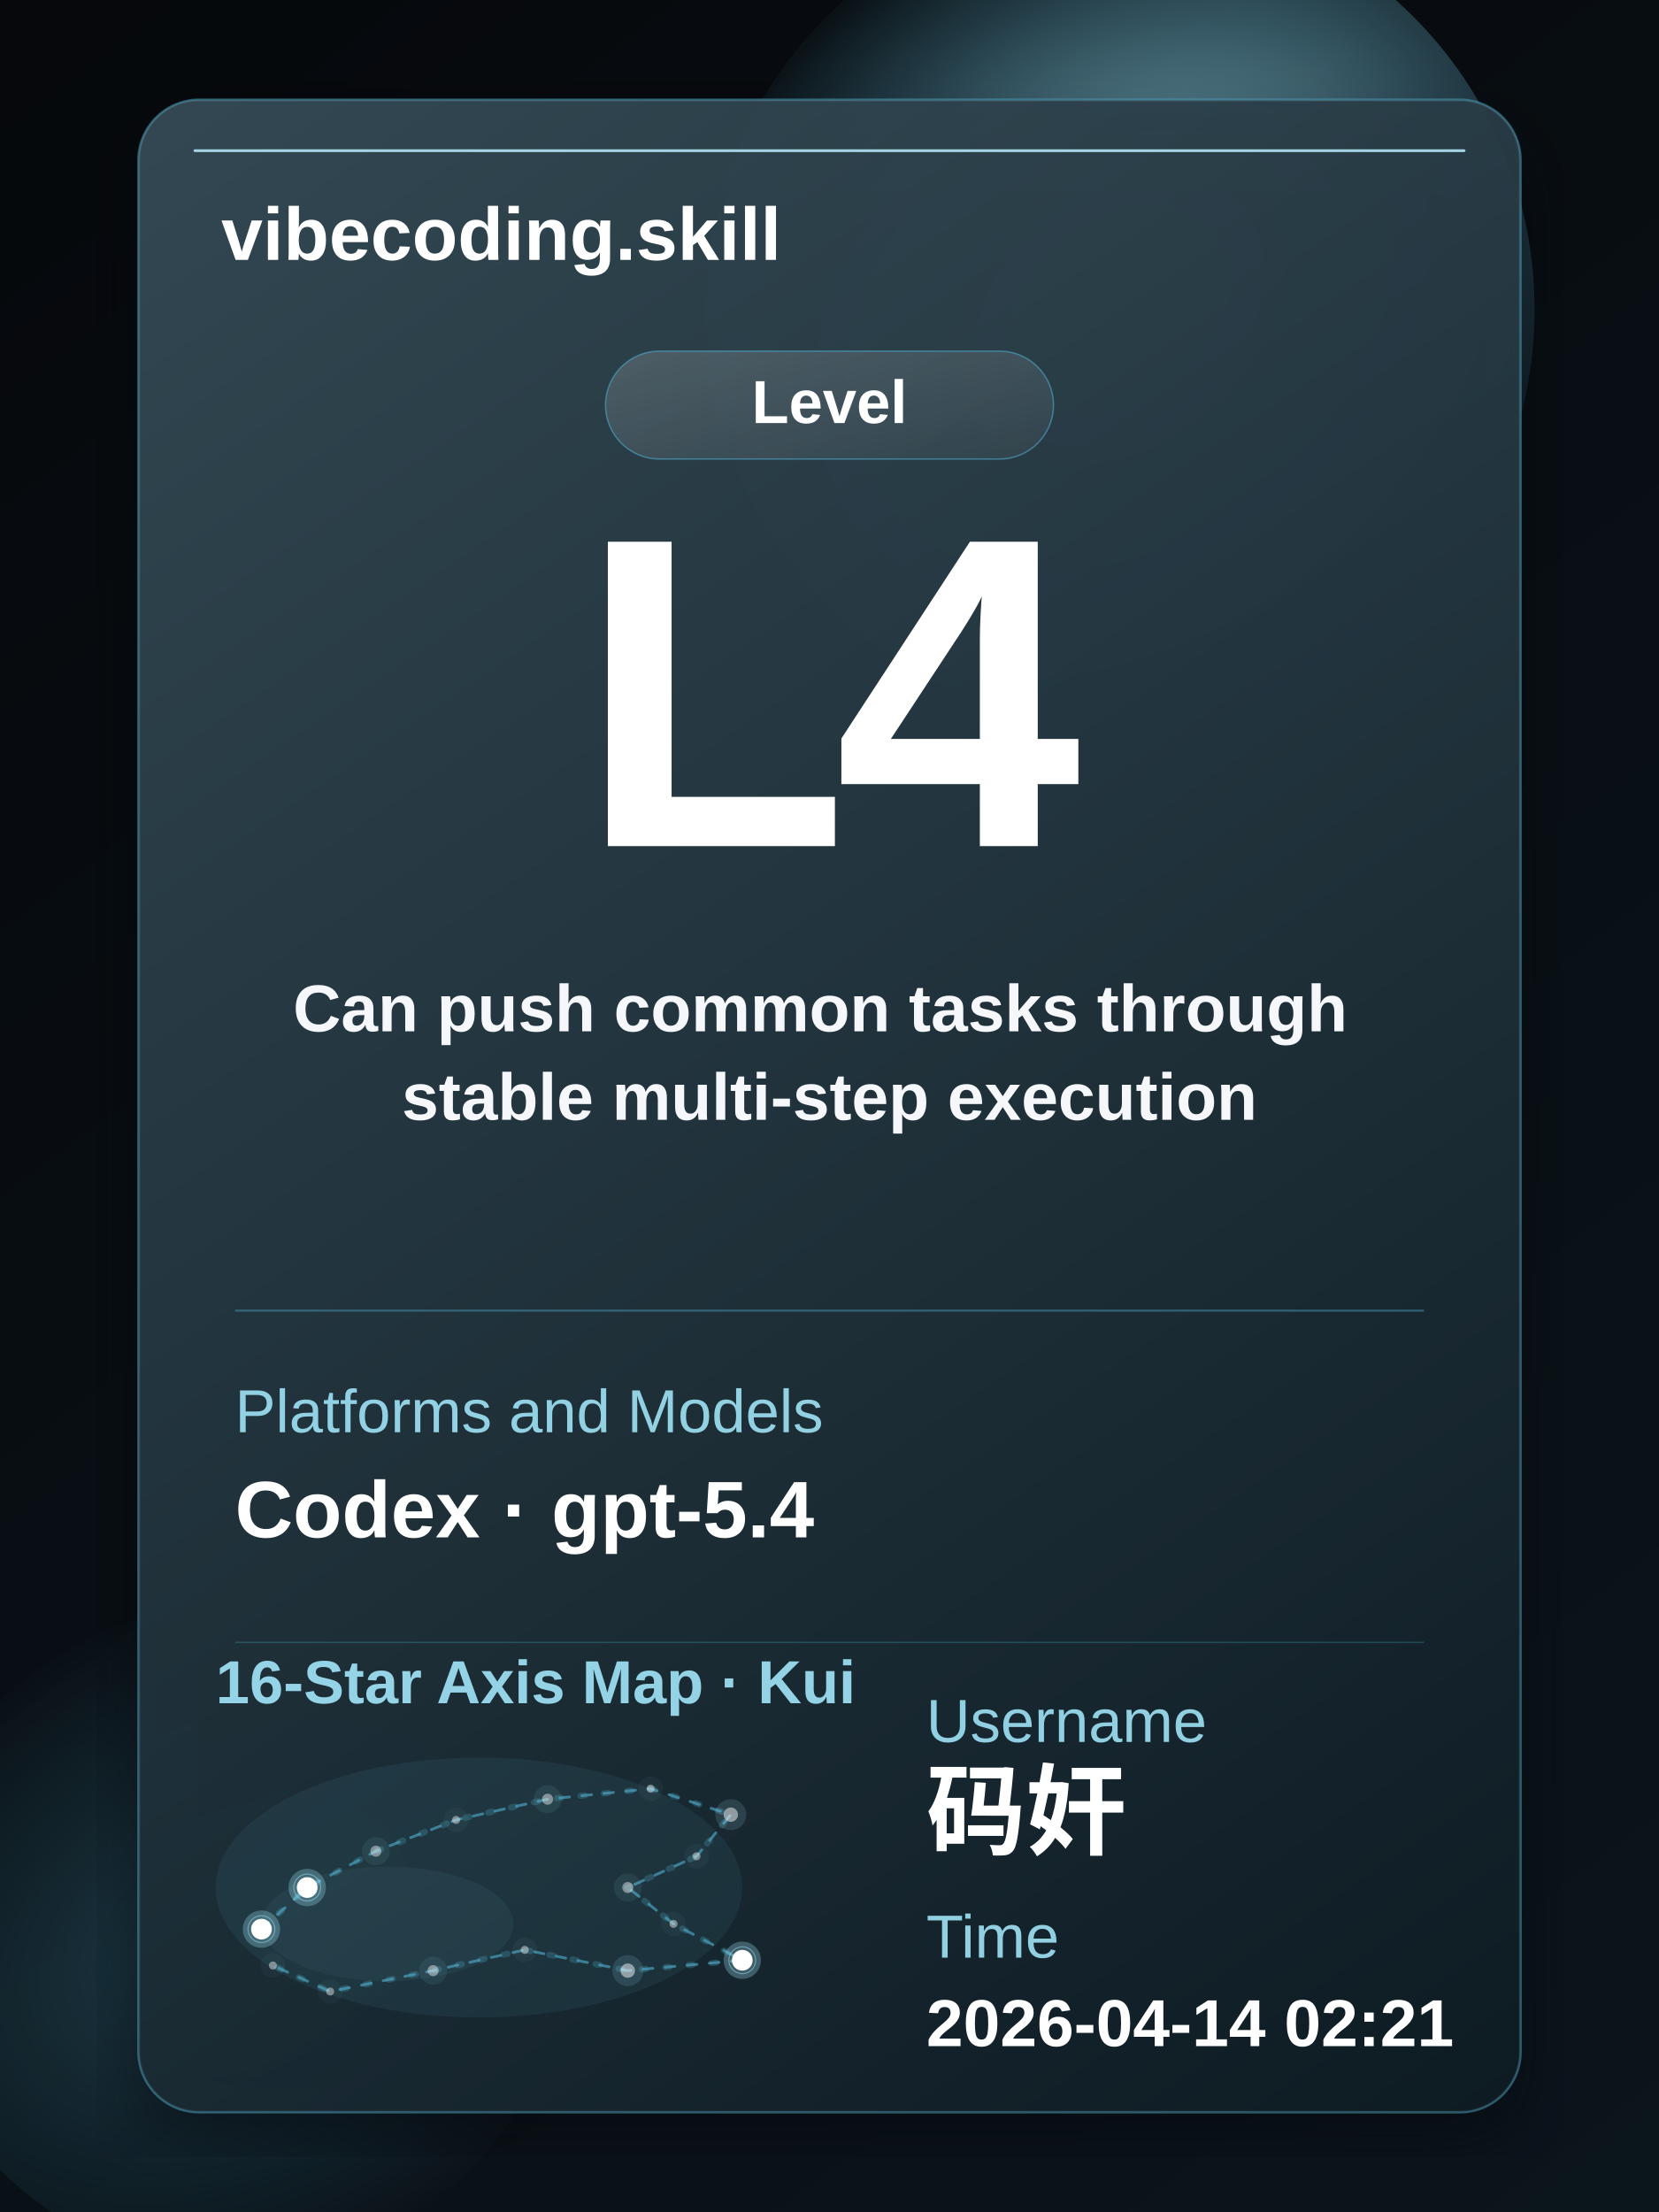
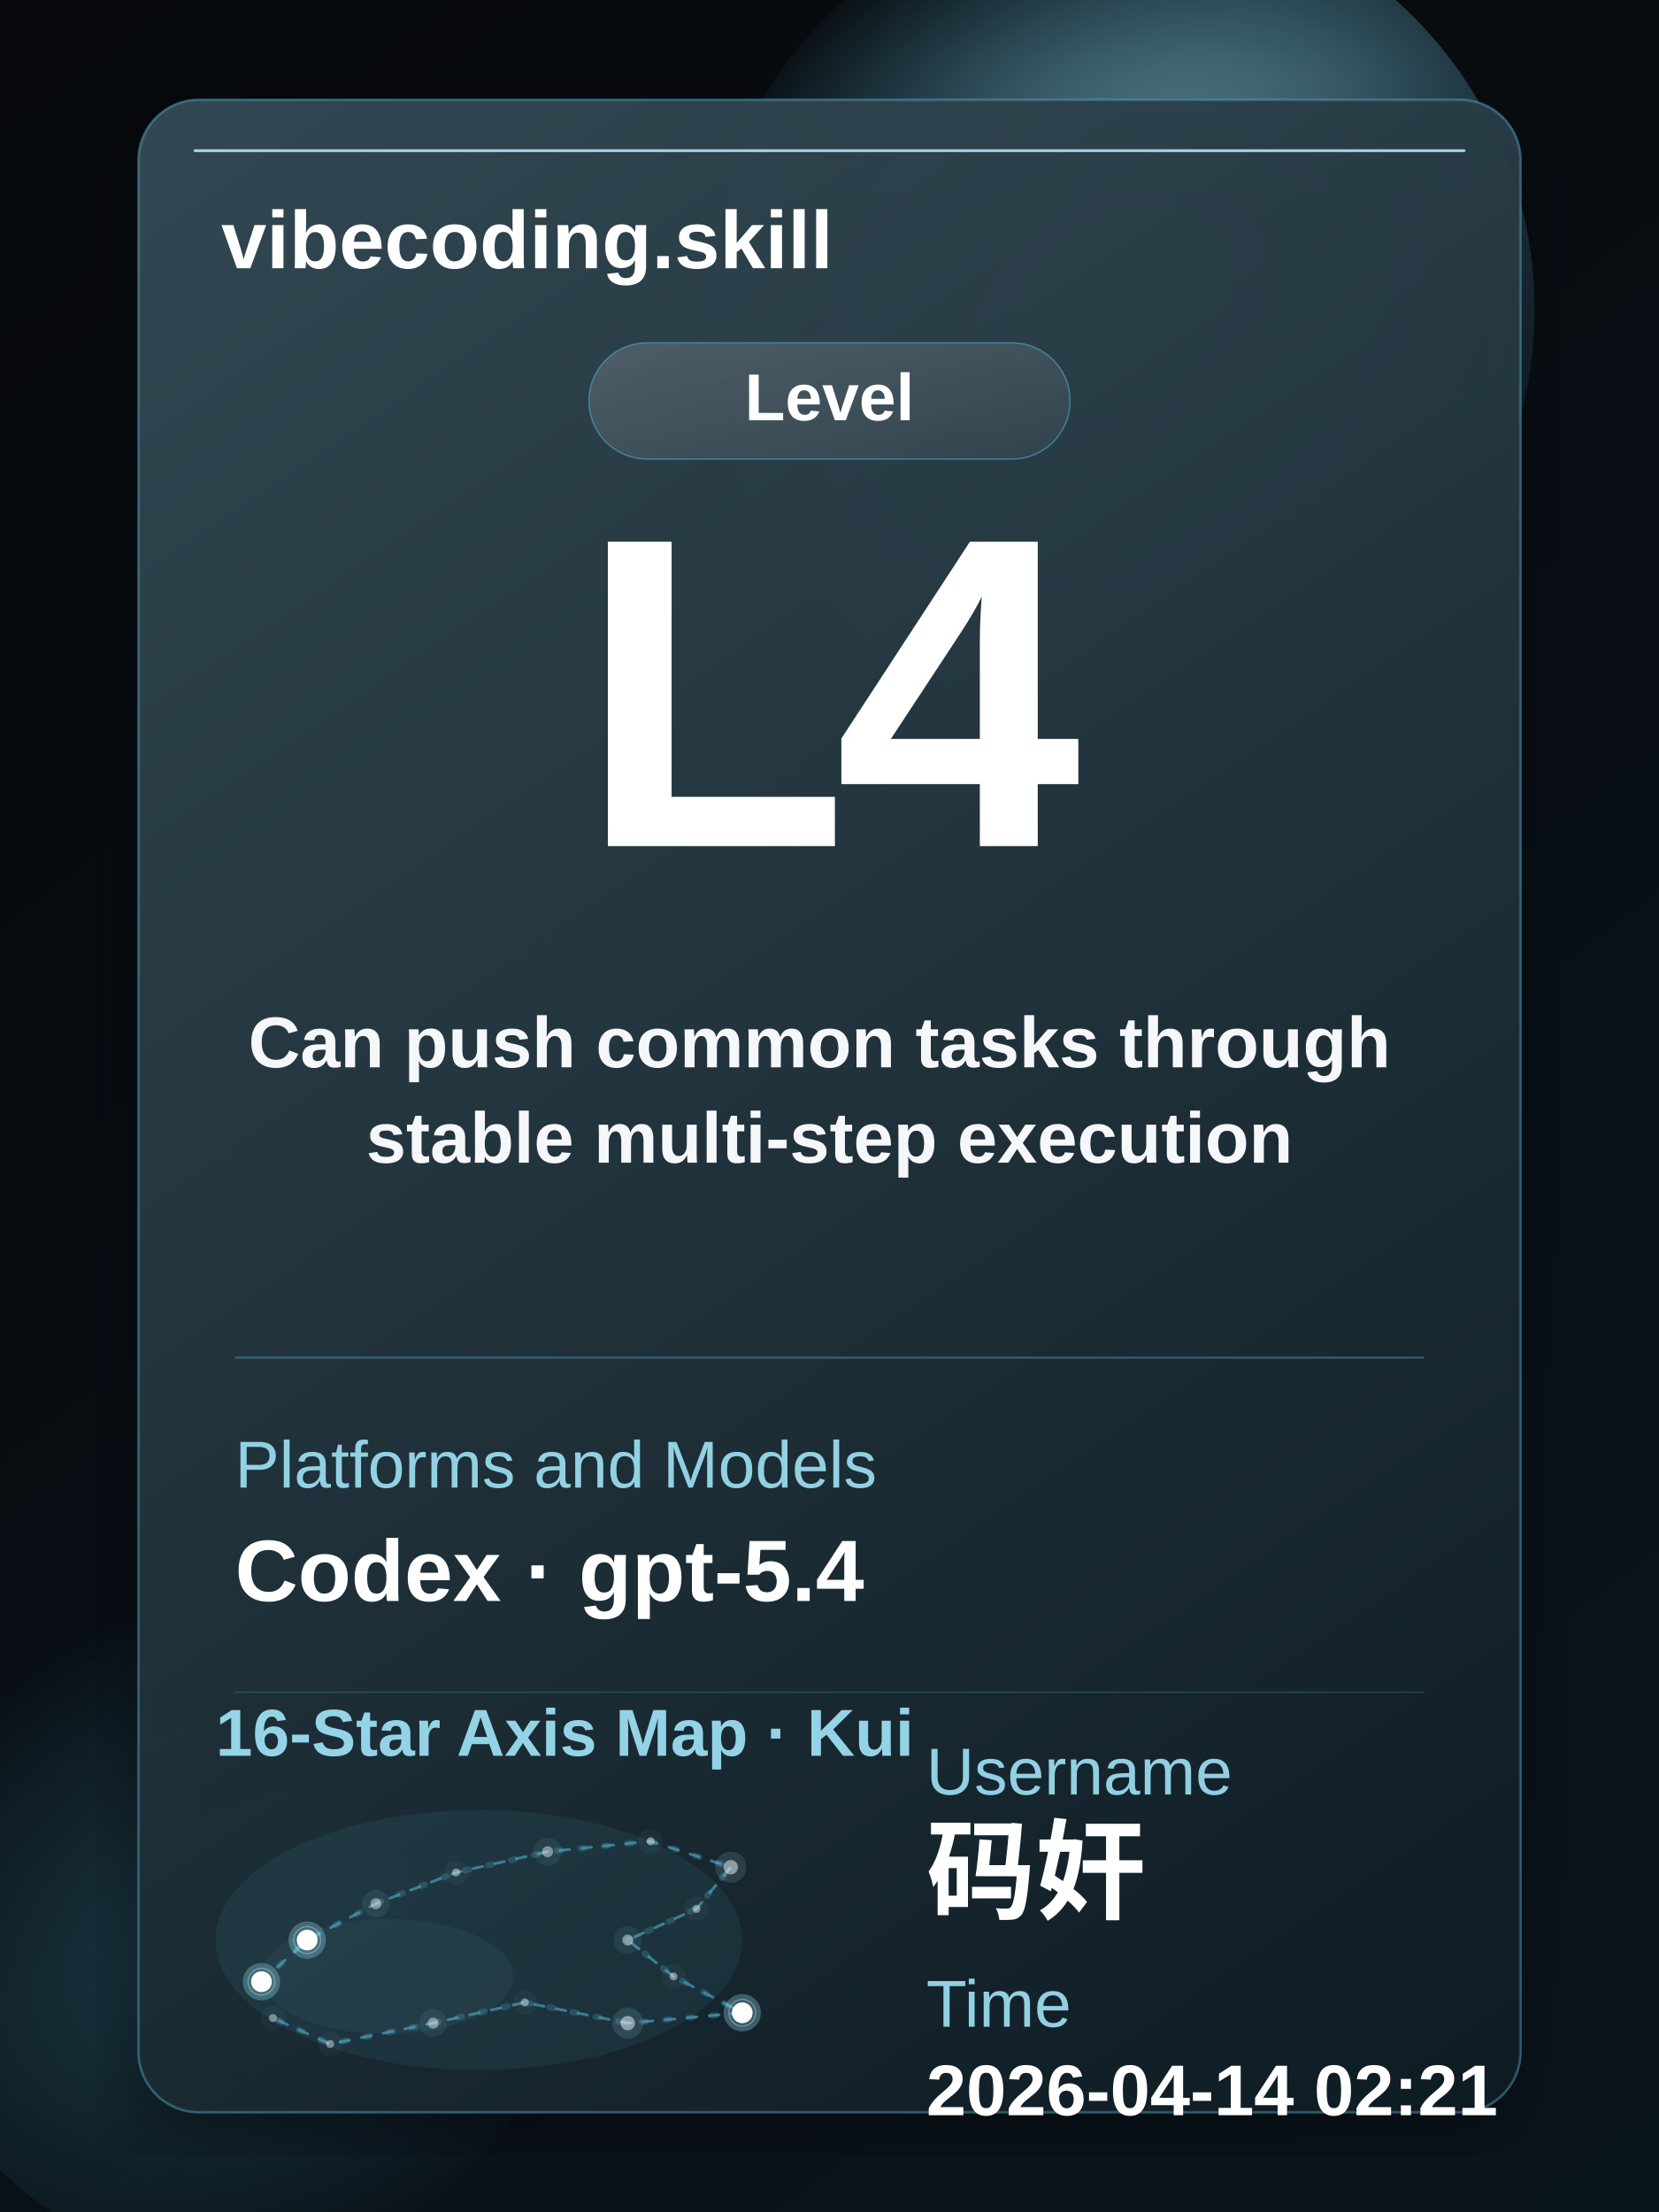
<svg xmlns="http://www.w3.org/2000/svg" width="1200" height="1600" viewBox="0 0 1200 1600" fill="none">
  <defs>
    <style>
      @font-face { font-family: 'CardDisplay'; src: url('file:///System/Library/Fonts/SFNS.ttf'); }
      @font-face { font-family: 'CardBody'; src: url('file:///System/Library/Fonts/SFNS.ttf'); }
      @font-face { font-family: 'CardCJK'; src: url('file:///System/Library/Fonts/Hiragino%20Sans%20GB.ttc'); }
      @font-face { font-family: 'CardUnicode'; src: url('file:///System/Library/Fonts/Supplemental/Arial%20Unicode.ttf'); }
    </style>
    <linearGradient id="bg" x1="0" y1="0" x2="1200" y2="1600" gradientUnits="userSpaceOnUse">
      <stop stop-color="#06080B" />
      <stop offset="1" stop-color="#0B151C" />
    </linearGradient>
    <radialGradient id="aura" cx="0" cy="0" r="1" gradientUnits="userSpaceOnUse" gradientTransform="translate(810 224) rotate(140) scale(418 312)">
      <stop stop-color="#B6E9F7" stop-opacity="0.88" />
      <stop offset="1" stop-color="#59BFE0" stop-opacity="0" />
    </radialGradient>
    <radialGradient id="auraBottom" cx="0" cy="0" r="1" gradientUnits="userSpaceOnUse" gradientTransform="translate(170 1400) rotate(-28) scale(356 248)">
      <stop stop-color="#59BFE0" stop-opacity="0.24" />
      <stop offset="1" stop-color="#59BFE0" stop-opacity="0" />
    </radialGradient>
    <linearGradient id="panel" x1="122" y1="86" x2="1082" y2="1506" gradientUnits="userSpaceOnUse">
      <stop stop-color="#344A55" stop-opacity="0.96" />
      <stop offset="1" stop-color="#0E1C24" stop-opacity="0.98" />
    </linearGradient>
    <linearGradient id="glass" x1="0" y1="0" x2="1" y2="1">
      <stop stop-color="#FFFFFF" stop-opacity="0.16" />
      <stop offset="1" stop-color="#FFFFFF" stop-opacity="0.04" />
    </linearGradient>
    <filter id="shadow" x="70" y="42" width="1060" height="1518" filterUnits="userSpaceOnUse" color-interpolation-filters="sRGB">
      <feFlood flood-opacity="0" result="BackgroundImageFix" />
      <feColorMatrix in="SourceAlpha" type="matrix" values="0 0 0 0 0 0 0 0 0 0 0 0 0 0 0 0 0 0 127 0" result="hardAlpha" />
      <feOffset dy="24" />
      <feGaussianBlur stdDeviation="26" />
      <feColorMatrix type="matrix" values="0 0 0 0 0.01 0 0 0 0 0.02 0 0 0 0 0.04 0 0 0 0.52 0" />
      <feBlend mode="normal" in2="BackgroundImageFix" result="effect1_dropShadow_0_1" />
      <feBlend mode="normal" in="SourceGraphic" in2="effect1_dropShadow_0_1" result="shape" />
    </filter>
  </defs>
  <rect width="1200" height="1600" fill="url(#bg)" />
  <circle cx="810" cy="224" r="300" fill="url(#aura)" />
  <circle cx="170" cy="1400" r="240" fill="url(#auraBottom)" />
  <g filter="url(#shadow)">
    <rect x="100" y="72" width="1000" height="1456" rx="44" fill="url(#panel)" stroke="rgba(78,169,199,0.48)" stroke-width="1.5" />
    <rect x="101" y="73" width="998" height="1454" rx="43" stroke="rgba(255,255,255,0.06)" />
  </g>
  <rect x="140" y="108" width="920" height="2" rx="1" fill="#B2E8F7" fill-opacity="0.88" />
-   <text x="160" y="188" fill="#FFFFFF" font-size="54" font-family="'CardDisplay', 'CardCJK', 'CardUnicode', 'SF Pro Display', 'PingFang SC', 'Helvetica Neue', Arial, sans-serif" font-weight="700">vibecoding.skill</text>
+   <text x="160" y="194" fill="#FFFFFF" font-size="59" font-family="'CardDisplay', 'CardCJK', 'CardUnicode', 'SF Pro Display', 'PingFang SC', 'Helvetica Neue', Arial, sans-serif" font-weight="700">vibecoding.skill</text>
  <g>
-     <rect x="438" y="254" width="324" height="78" rx="39" fill="url(#glass)" stroke="rgba(78,169,199,0.60)" />
-     <text x="600" y="306" fill="#FFFFFF" font-size="44" text-anchor="middle" font-family="'CardBody', 'CardCJK', 'CardUnicode', 'SF Pro Text', 'PingFang SC', 'Helvetica Neue', Arial, sans-serif" font-weight="600">Level</text>
+     <rect x="426" y="248" width="348" height="84" rx="42" fill="url(#glass)" stroke="rgba(78,169,199,0.60)" />
+     <text x="600" y="304" fill="#FFFFFF" font-size="48" text-anchor="middle" font-family="'CardBody', 'CardCJK', 'CardUnicode', 'SF Pro Text', 'PingFang SC', 'Helvetica Neue', Arial, sans-serif" font-weight="600">Level</text>
  </g>
  <text x="600" y="612" fill="#FFFFFF" font-size="320" text-anchor="middle" font-family="'CardDisplay', 'CardCJK', 'CardUnicode', 'SF Pro Display', 'PingFang SC', 'Helvetica Neue', Arial, sans-serif" font-weight="700" letter-spacing="-10">L4</text>
-   <text x="600" y="746" fill="#F5F7FA" font-size="48" text-anchor="middle" font-family="'CardBody', 'CardCJK', 'CardUnicode', 'SF Pro Text', 'PingFang SC', 'Helvetica Neue', Arial, sans-serif" font-weight="600">
+   <text x="600" y="772" fill="#F5F7FA" font-size="52" text-anchor="middle" font-family="'CardBody', 'CardCJK', 'CardUnicode', 'SF Pro Text', 'PingFang SC', 'Helvetica Neue', Arial, sans-serif" font-weight="600">
    <tspan x="600" dy="0">Can push common tasks through</tspan>
-     <tspan x="600" dy="64">stable multi-step execution</tspan>
+     <tspan x="600" dy="69">stable multi-step execution</tspan>
  </text>
-   <line x1="170" y1="948" x2="1030" y2="948" stroke="rgba(78,169,199,0.42)" stroke-width="1.5" />
-   <text x="170" y="1036" fill="rgba(159,226,245,0.90)" font-size="44" font-family="'CardBody', 'CardCJK', 'CardUnicode', 'SF Pro Text', 'PingFang SC', 'Helvetica Neue', Arial, sans-serif" font-weight="500">Platforms and Models</text>
-   <text x="170" y="1112" fill="#FFFFFF" font-size="58" font-family="'CardDisplay', 'CardCJK', 'CardUnicode', 'SF Pro Display', 'PingFang SC', 'Helvetica Neue', Arial, sans-serif" font-weight="650">Codex · gpt-5.4</text>
-   <line x1="170" y1="1188" x2="1030" y2="1188" stroke="rgba(78,169,199,0.28)" />
-   <text x="156" y="1232" fill="rgba(159,226,245,0.92)" font-size="44" font-family="'CardBody', 'CardCJK', 'CardUnicode', 'SF Pro Text', 'PingFang SC', 'Helvetica Neue', Arial, sans-serif" font-weight="600">16-Star Axis Map · Kui</text>
-   <ellipse cx="346.4" cy="1365.3" rx="190.4" ry="94.0" fill="rgba(89,191,224,0.08)" />
-   <ellipse cx="280.2" cy="1391.6" rx="91.1" ry="41.4" fill="rgba(159,226,245,0.05)" />
-   <polyline points="189.1,1395.4 222.2,1365.3 271.9,1339.0 329.9,1316.4 396.1,1301.4 470.6,1293.8 528.6,1312.6 503.8,1342.7 454.1,1365.3 487.2,1391.6 536.9,1417.9 454.1,1425.4 379.6,1410.4 313.3,1425.4 238.8,1440.5 197.4,1421.7" fill="none" stroke="rgba(89,191,224,0.22)" stroke-width="4.5" stroke-linecap="round" stroke-linejoin="round" stroke-dasharray="3 14" />
-   <polyline points="189.1,1395.4 222.2,1365.3 271.9,1339.0 329.9,1316.4 396.1,1301.4 470.6,1293.8 528.6,1312.6 503.8,1342.7 454.1,1365.3 487.2,1391.6 536.9,1417.9 454.1,1425.4 379.6,1410.4 313.3,1425.4 238.8,1440.5 197.4,1421.7" fill="none" stroke="rgba(78,169,199,0.64)" stroke-width="2" stroke-linecap="round" stroke-linejoin="round" stroke-dasharray="7 9" />
-   <circle cx="189.1" cy="1395.4" r="13.5" fill="rgba(159,226,245,0.30)" />
-   <circle cx="189.1" cy="1395.4" r="9.7" fill="none" stroke="rgba(159,226,245,0.48)" stroke-width="0.8" />
-   <circle cx="189.1" cy="1395.4" r="7.5" fill="rgba(255,255,255,1.00)" />
-   <circle cx="222.2" cy="1365.3" r="13.5" fill="rgba(159,226,245,0.30)" />
-   <circle cx="222.2" cy="1365.3" r="9.7" fill="none" stroke="rgba(159,226,245,0.48)" stroke-width="0.8" />
-   <circle cx="222.2" cy="1365.3" r="7.5" fill="rgba(255,255,255,1.00)" />
-   <circle cx="271.9" cy="1339.0" r="10.1" fill="rgba(159,226,245,0.08)" />
-   <circle cx="271.9" cy="1339.0" r="4.0" fill="rgba(255,255,255,0.42)" />
-   <circle cx="329.9" cy="1316.4" r="8.9" fill="rgba(159,226,245,0.04)" />
-   <circle cx="329.9" cy="1316.4" r="2.9" fill="rgba(255,255,255,0.42)" />
-   <circle cx="396.1" cy="1301.4" r="10.1" fill="rgba(159,226,245,0.08)" />
-   <circle cx="396.1" cy="1301.4" r="4.0" fill="rgba(255,255,255,0.42)" />
-   <circle cx="470.6" cy="1293.8" r="8.9" fill="rgba(159,226,245,0.04)" />
-   <circle cx="470.6" cy="1293.8" r="2.9" fill="rgba(255,255,255,0.42)" />
-   <circle cx="528.6" cy="1312.6" r="11.2" fill="rgba(159,226,245,0.14)" />
-   <circle cx="528.6" cy="1312.6" r="5.2" fill="rgba(255,255,255,0.48)" />
-   <circle cx="503.8" cy="1342.7" r="8.9" fill="rgba(159,226,245,0.04)" />
-   <circle cx="503.8" cy="1342.7" r="2.9" fill="rgba(255,255,255,0.42)" />
-   <circle cx="454.1" cy="1365.3" r="10.1" fill="rgba(159,226,245,0.08)" />
-   <circle cx="454.1" cy="1365.3" r="4.0" fill="rgba(255,255,255,0.42)" />
-   <circle cx="487.2" cy="1391.6" r="8.9" fill="rgba(159,226,245,0.04)" />
-   <circle cx="487.2" cy="1391.6" r="2.9" fill="rgba(255,255,255,0.42)" />
-   <circle cx="536.9" cy="1417.9" r="13.5" fill="rgba(159,226,245,0.30)" />
-   <circle cx="536.9" cy="1417.9" r="9.7" fill="none" stroke="rgba(159,226,245,0.48)" stroke-width="0.8" />
-   <circle cx="536.9" cy="1417.9" r="7.5" fill="rgba(255,255,255,1.00)" />
-   <circle cx="454.1" cy="1425.4" r="11.2" fill="rgba(159,226,245,0.14)" />
-   <circle cx="454.1" cy="1425.4" r="5.2" fill="rgba(255,255,255,0.48)" />
-   <circle cx="379.6" cy="1410.4" r="8.9" fill="rgba(159,226,245,0.04)" />
-   <circle cx="379.6" cy="1410.4" r="2.9" fill="rgba(255,255,255,0.42)" />
-   <circle cx="313.3" cy="1425.4" r="10.1" fill="rgba(159,226,245,0.08)" />
-   <circle cx="313.3" cy="1425.4" r="4.0" fill="rgba(255,255,255,0.42)" />
-   <circle cx="238.8" cy="1440.5" r="8.9" fill="rgba(159,226,245,0.04)" />
-   <circle cx="238.8" cy="1440.5" r="2.9" fill="rgba(255,255,255,0.42)" />
-   <circle cx="197.4" cy="1421.7" r="8.9" fill="rgba(159,226,245,0.04)" />
-   <circle cx="197.4" cy="1421.7" r="2.9" fill="rgba(255,255,255,0.42)" />
-   <text x="670" y="1260" fill="rgba(159,226,245,0.90)" font-size="44" font-family="'CardBody', 'CardCJK', 'CardUnicode', 'SF Pro Text', 'PingFang SC', 'Helvetica Neue', Arial, sans-serif" font-weight="500">Username</text>
-   <text x="670" y="1336" fill="#FFFFFF" font-size="72" font-family="'CardDisplay', 'CardCJK', 'CardUnicode', 'SF Pro Display', 'PingFang SC', 'Helvetica Neue', Arial, sans-serif" font-weight="650">码奸</text>
-   <text x="670" y="1416" fill="rgba(159,226,245,0.90)" font-size="44" font-family="'CardBody', 'CardCJK', 'CardUnicode', 'SF Pro Text', 'PingFang SC', 'Helvetica Neue', Arial, sans-serif" font-weight="500">Time</text>
-   <text x="670" y="1480" fill="#FFFFFF" font-size="48" font-family="'CardBody', 'CardCJK', 'CardUnicode', 'SF Pro Text', 'PingFang SC', 'Helvetica Neue', Arial, sans-serif" font-weight="600">2026-04-14 02:21</text>
+   <line x1="170" y1="982" x2="1030" y2="982" stroke="rgba(78,169,199,0.42)" stroke-width="1.5" />
+   <text x="170" y="1076" fill="rgba(159,226,245,0.90)" font-size="48" font-family="'CardBody', 'CardCJK', 'CardUnicode', 'SF Pro Text', 'PingFang SC', 'Helvetica Neue', Arial, sans-serif" font-weight="500">Platforms and Models</text>
+   <text x="170" y="1158" fill="#FFFFFF" font-size="63" font-family="'CardDisplay', 'CardCJK', 'CardUnicode', 'SF Pro Display', 'PingFang SC', 'Helvetica Neue', Arial, sans-serif" font-weight="650">Codex · gpt-5.4</text>
+   <line x1="170" y1="1224" x2="1030" y2="1224" stroke="rgba(78,169,199,0.28)" />
+   <text x="156" y="1270" fill="rgba(159,226,245,0.92)" font-size="48" font-family="'CardBody', 'CardCJK', 'CardUnicode', 'SF Pro Text', 'PingFang SC', 'Helvetica Neue', Arial, sans-serif" font-weight="600">16-Star Axis Map · Kui</text>
+   <ellipse cx="346.4" cy="1403.3" rx="190.4" ry="94.0" fill="rgba(89,191,224,0.08)" />
+   <ellipse cx="280.2" cy="1429.6" rx="91.1" ry="41.4" fill="rgba(159,226,245,0.05)" />
+   <polyline points="189.1,1433.4 222.2,1403.3 271.9,1377.0 329.9,1354.4 396.1,1339.4 470.6,1331.8 528.6,1350.6 503.8,1380.7 454.1,1403.3 487.2,1429.6 536.9,1455.9 454.1,1463.4 379.6,1448.4 313.3,1463.4 238.8,1478.5 197.4,1459.7" fill="none" stroke="rgba(89,191,224,0.22)" stroke-width="4.5" stroke-linecap="round" stroke-linejoin="round" stroke-dasharray="3 14" />
+   <polyline points="189.1,1433.4 222.2,1403.3 271.9,1377.0 329.9,1354.4 396.1,1339.4 470.6,1331.8 528.6,1350.6 503.8,1380.7 454.1,1403.3 487.2,1429.6 536.9,1455.9 454.1,1463.4 379.6,1448.4 313.3,1463.4 238.8,1478.5 197.4,1459.7" fill="none" stroke="rgba(78,169,199,0.64)" stroke-width="2" stroke-linecap="round" stroke-linejoin="round" stroke-dasharray="7 9" />
+   <circle cx="189.1" cy="1433.4" r="13.5" fill="rgba(159,226,245,0.30)" />
+   <circle cx="189.1" cy="1433.4" r="9.7" fill="none" stroke="rgba(159,226,245,0.48)" stroke-width="0.8" />
+   <circle cx="189.1" cy="1433.4" r="7.5" fill="rgba(255,255,255,1.00)" />
+   <circle cx="222.2" cy="1403.3" r="13.5" fill="rgba(159,226,245,0.30)" />
+   <circle cx="222.2" cy="1403.3" r="9.7" fill="none" stroke="rgba(159,226,245,0.48)" stroke-width="0.8" />
+   <circle cx="222.2" cy="1403.3" r="7.5" fill="rgba(255,255,255,1.00)" />
+   <circle cx="271.9" cy="1377.0" r="10.1" fill="rgba(159,226,245,0.08)" />
+   <circle cx="271.9" cy="1377.0" r="4.0" fill="rgba(255,255,255,0.42)" />
+   <circle cx="329.9" cy="1354.4" r="8.9" fill="rgba(159,226,245,0.04)" />
+   <circle cx="329.9" cy="1354.4" r="2.9" fill="rgba(255,255,255,0.42)" />
+   <circle cx="396.1" cy="1339.4" r="10.1" fill="rgba(159,226,245,0.08)" />
+   <circle cx="396.1" cy="1339.4" r="4.0" fill="rgba(255,255,255,0.42)" />
+   <circle cx="470.6" cy="1331.8" r="8.9" fill="rgba(159,226,245,0.04)" />
+   <circle cx="470.6" cy="1331.8" r="2.9" fill="rgba(255,255,255,0.42)" />
+   <circle cx="528.6" cy="1350.6" r="11.2" fill="rgba(159,226,245,0.14)" />
+   <circle cx="528.6" cy="1350.6" r="5.2" fill="rgba(255,255,255,0.48)" />
+   <circle cx="503.8" cy="1380.7" r="8.9" fill="rgba(159,226,245,0.04)" />
+   <circle cx="503.8" cy="1380.7" r="2.9" fill="rgba(255,255,255,0.42)" />
+   <circle cx="454.1" cy="1403.3" r="10.1" fill="rgba(159,226,245,0.08)" />
+   <circle cx="454.1" cy="1403.3" r="4.0" fill="rgba(255,255,255,0.42)" />
+   <circle cx="487.2" cy="1429.6" r="8.9" fill="rgba(159,226,245,0.04)" />
+   <circle cx="487.2" cy="1429.6" r="2.9" fill="rgba(255,255,255,0.42)" />
+   <circle cx="536.9" cy="1455.9" r="13.5" fill="rgba(159,226,245,0.30)" />
+   <circle cx="536.9" cy="1455.9" r="9.7" fill="none" stroke="rgba(159,226,245,0.48)" stroke-width="0.8" />
+   <circle cx="536.9" cy="1455.9" r="7.5" fill="rgba(255,255,255,1.00)" />
+   <circle cx="454.1" cy="1463.4" r="11.2" fill="rgba(159,226,245,0.14)" />
+   <circle cx="454.1" cy="1463.4" r="5.2" fill="rgba(255,255,255,0.48)" />
+   <circle cx="379.6" cy="1448.4" r="8.9" fill="rgba(159,226,245,0.04)" />
+   <circle cx="379.6" cy="1448.4" r="2.9" fill="rgba(255,255,255,0.42)" />
+   <circle cx="313.3" cy="1463.4" r="10.1" fill="rgba(159,226,245,0.08)" />
+   <circle cx="313.3" cy="1463.4" r="4.0" fill="rgba(255,255,255,0.42)" />
+   <circle cx="238.8" cy="1478.5" r="8.9" fill="rgba(159,226,245,0.04)" />
+   <circle cx="238.8" cy="1478.5" r="2.9" fill="rgba(255,255,255,0.42)" />
+   <circle cx="197.4" cy="1459.7" r="8.9" fill="rgba(159,226,245,0.04)" />
+   <circle cx="197.4" cy="1459.7" r="2.9" fill="rgba(255,255,255,0.42)" />
+   <text x="670" y="1298" fill="rgba(159,226,245,0.90)" font-size="48" font-family="'CardBody', 'CardCJK', 'CardUnicode', 'SF Pro Text', 'PingFang SC', 'Helvetica Neue', Arial, sans-serif" font-weight="500">Username</text>
+   <text x="670" y="1382" fill="#FFFFFF" font-size="79" font-family="'CardDisplay', 'CardCJK', 'CardUnicode', 'SF Pro Display', 'PingFang SC', 'Helvetica Neue', Arial, sans-serif" font-weight="650">码奸</text>
+   <text x="670" y="1466" fill="rgba(159,226,245,0.90)" font-size="48" font-family="'CardBody', 'CardCJK', 'CardUnicode', 'SF Pro Text', 'PingFang SC', 'Helvetica Neue', Arial, sans-serif" font-weight="500">Time</text>
+   <text x="670" y="1530" fill="#FFFFFF" font-size="52" font-family="'CardBody', 'CardCJK', 'CardUnicode', 'SF Pro Text', 'PingFang SC', 'Helvetica Neue', Arial, sans-serif" font-weight="600">2026-04-14 02:21</text>
</svg>
